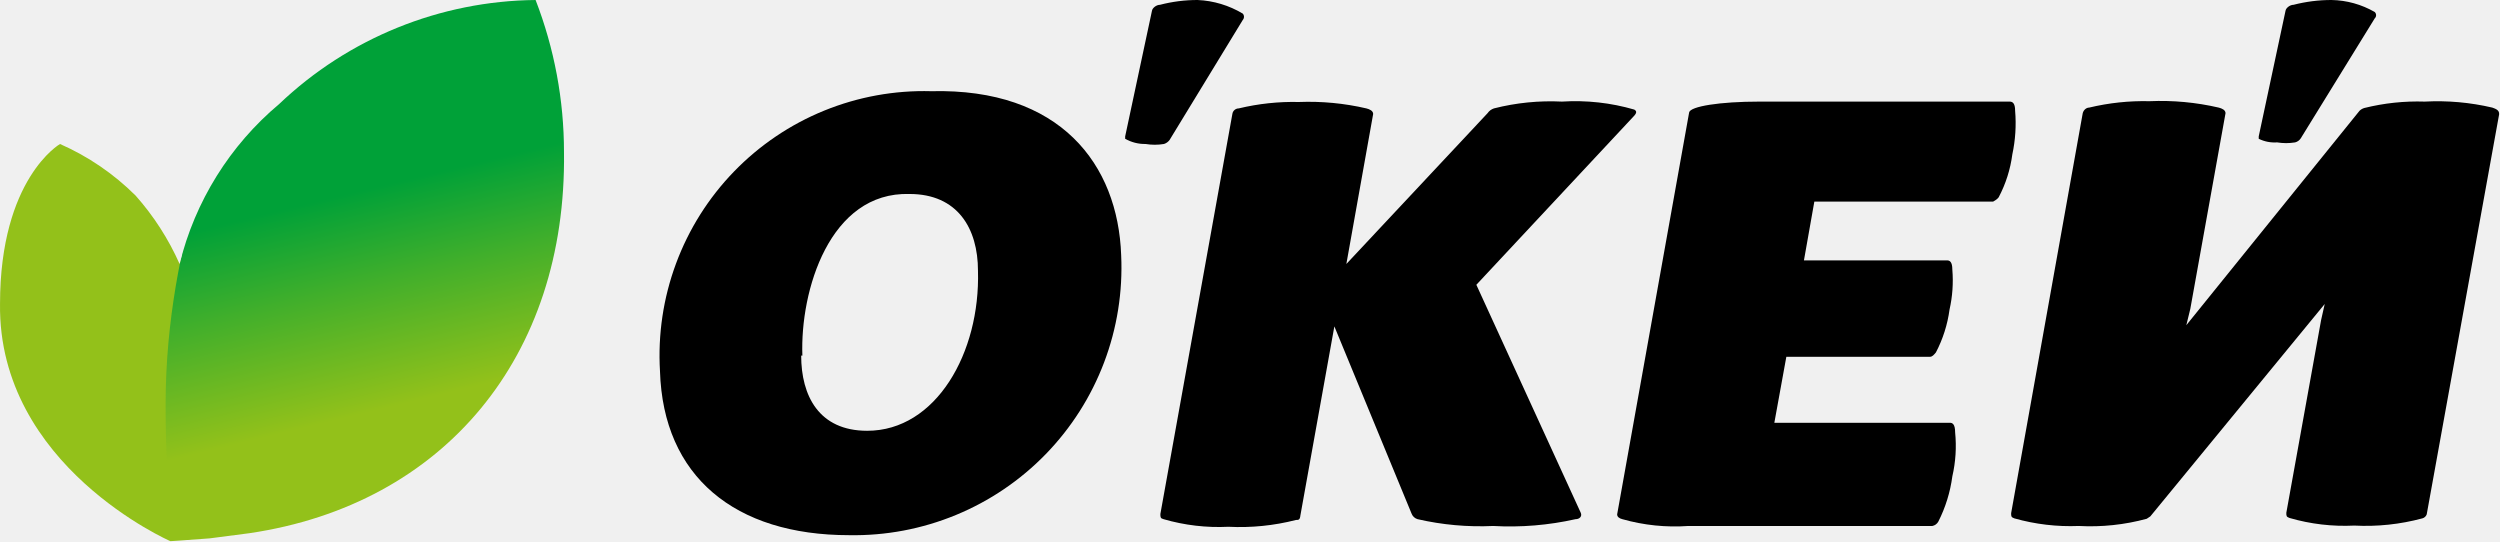
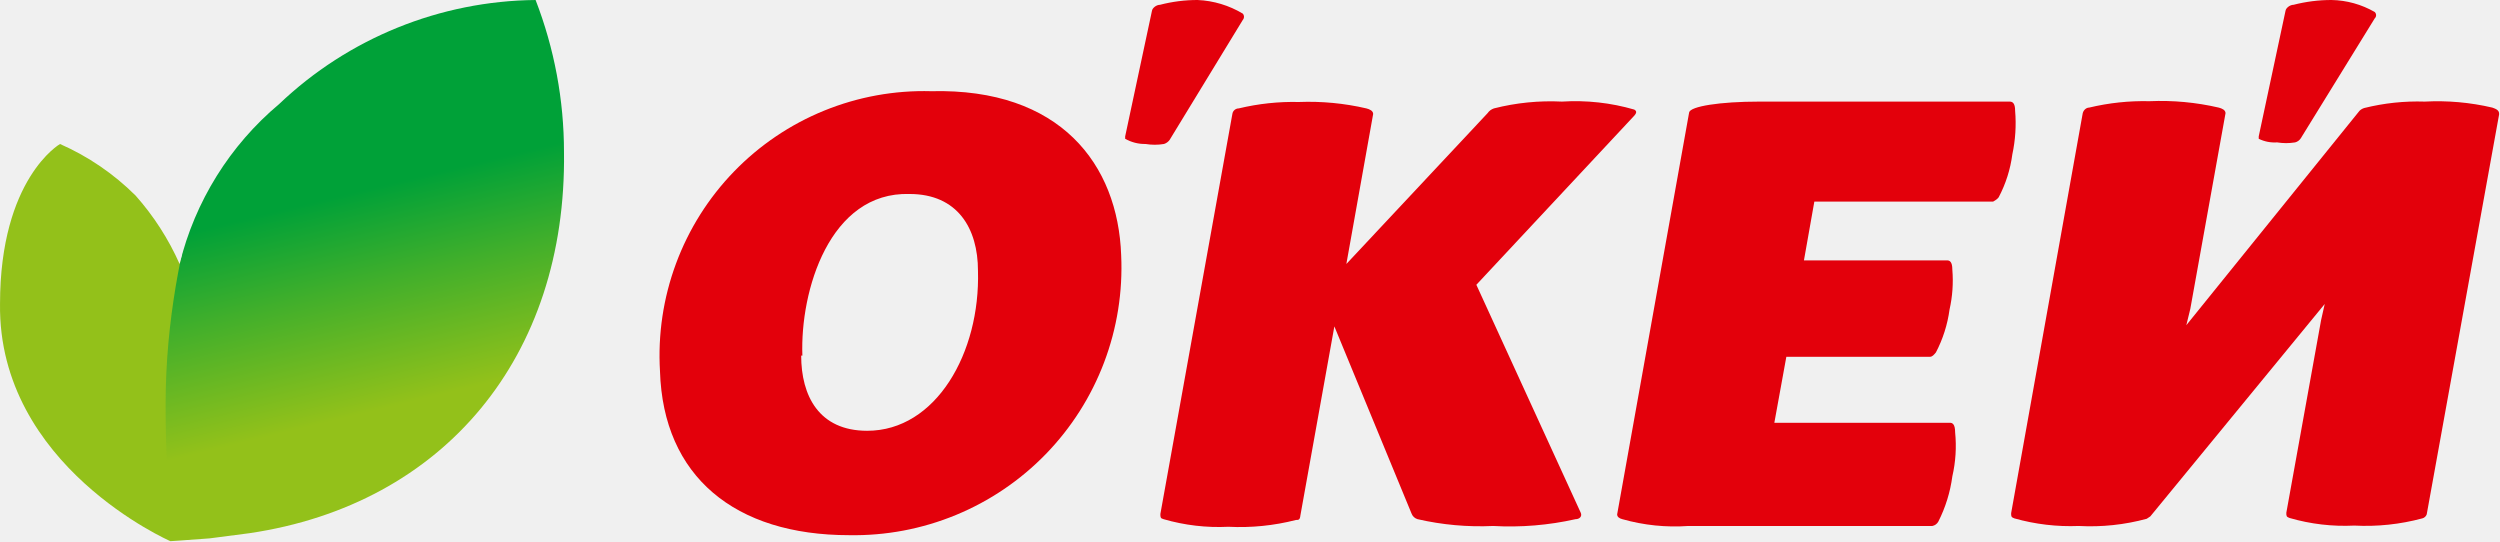
<svg xmlns="http://www.w3.org/2000/svg" width="425" height="92" viewBox="0 0 425 92" fill="none">
  <mask id="mask0_30618_104467" style="mask-type:alpha" maskUnits="userSpaceOnUse" x="0" y="0" width="96" height="92">
    <path d="M35.633 91.524C28.97 92 31.146 91.864 28.97 92C28.97 92 -0.337 79.217 0.003 51.678C0.003 30.327 10.203 24.479 10.203 24.479C14.99 26.586 19.347 29.559 23.054 33.251C26.131 36.718 28.654 40.64 30.534 44.878C33.145 34.243 39.075 24.717 47.465 17.679C59.23 6.478 74.807 0.159 91.051 0C94.24 8.242 95.876 17.002 95.879 25.839C96.355 60.653 75.48 85.744 42.433 90.64L35.633 91.524Z" fill="white" />
  </mask>
  <g mask="url(#mask0_30618_104467)">
    <path d="M22.034 21.079L-8.564 28.914L11.481 101.842L32.234 92.476C32.234 92.476 35.634 79.629 35.634 68.677C35.634 51.678 22.034 21.079 22.034 21.079Z" fill="url(#paint0_linear_30618_104467)" />
    <path d="M114.484 84.104L93.431 -2.72L62.832 4.08L39.034 17.679C39.034 17.679 28.153 40.405 28.154 68.677C28.154 96.95 32.859 103.897 32.859 103.897L114.484 84.104Z" fill="url(#paint1_linear_30618_104467)" />
  </g>
-   <path d="M342.572 18.835C342.572 17.476 342.096 17.271 341.62 17.271H299.122C292.322 17.271 287.359 18.087 287.155 19.107L274.915 87.444C274.915 87.852 275.255 88.124 275.799 88.26C279.444 89.293 283.24 89.684 287.019 89.416H328.497C328.711 89.374 328.913 89.285 329.09 89.156C329.266 89.026 329.412 88.86 329.517 88.668C330.737 86.259 331.541 83.662 331.897 80.985C332.462 78.534 332.623 76.007 332.373 73.505C332.373 72.077 331.897 71.873 331.489 71.873H301.638L303.678 60.654H328.089C328.497 60.654 328.769 60.314 329.109 59.906C330.296 57.633 331.078 55.171 331.421 52.63C331.925 50.401 332.085 48.108 331.897 45.83C331.897 44.47 331.421 44.266 331.013 44.266H306.67L308.438 34.271H338.832C338.832 34.271 339.512 33.931 339.784 33.523C340.98 31.254 341.763 28.79 342.096 26.247C342.619 23.813 342.779 21.316 342.572 18.835V18.835Z" fill="black" />
-   <path d="M239.965 87.308C240.05 87.535 240.186 87.739 240.363 87.904C240.54 88.069 240.753 88.191 240.985 88.26C245.196 89.227 249.52 89.616 253.836 89.416C258.536 89.68 263.25 89.291 267.844 88.26C268.524 88.26 269 87.784 268.728 87.172L250.98 48.414L277.839 19.651C278.315 19.107 278.179 18.835 277.839 18.631C273.846 17.468 269.682 17.008 265.532 17.271C261.642 17.079 257.746 17.468 253.972 18.427C253.529 18.572 253.147 18.858 252.884 19.243L228.881 44.878L233.437 19.379C233.437 18.835 232.825 18.563 232.281 18.427C228.516 17.554 224.652 17.188 220.79 17.339C217.357 17.259 213.929 17.625 210.59 18.427C210.046 18.427 209.57 18.835 209.502 19.379L197.263 87.376C197.263 87.92 197.263 88.124 197.807 88.26C201.381 89.299 205.104 89.736 208.822 89.552C212.689 89.748 216.563 89.358 220.314 88.396C220.722 88.396 220.994 88.396 221.062 87.648L226.841 55.486L239.965 87.308Z" fill="black" />
-   <path d="M423.693 18.291C419.93 17.409 416.061 17.065 412.202 17.271C408.745 17.159 405.29 17.525 401.934 18.359C401.627 18.45 401.347 18.613 401.118 18.835L371.675 55.282L372.355 52.494L378.339 19.243C378.339 18.699 377.727 18.427 377.183 18.291C373.329 17.397 369.372 17.031 365.42 17.203C361.964 17.12 358.513 17.486 355.152 18.291C354.676 18.291 354.2 18.699 354.064 19.243L341.893 87.24C341.893 87.784 341.893 87.92 342.437 88.124C345.995 89.13 349.69 89.566 353.384 89.416C357.278 89.627 361.18 89.214 364.944 88.192L365.556 87.784L395.202 51.678L394.59 54.398L388.675 87.172C388.675 87.716 388.675 87.852 389.219 88.056C392.793 89.096 396.516 89.532 400.234 89.348C404.128 89.552 408.029 89.139 411.794 88.124C411.964 88.08 412.121 87.995 412.251 87.876C412.382 87.758 412.481 87.61 412.541 87.444L424.849 19.447C424.917 18.699 424.237 18.495 423.693 18.291Z" fill="black" />
-   <path d="M396.358 1.54502e-06C394.179 -0.001 392.009 0.273 389.898 0.816C389.286 0.816 388.606 1.36 388.538 1.836L383.982 23.187C383.982 23.187 383.982 23.187 383.982 23.595C384.953 24.072 386.032 24.283 387.11 24.207C388.123 24.374 389.157 24.374 390.17 24.207C390.561 24.106 390.9 23.863 391.122 23.527L403.702 3.128C403.776 3.058 403.835 2.974 403.875 2.88C403.915 2.787 403.936 2.686 403.936 2.584C403.936 2.482 403.915 2.381 403.875 2.288C403.835 2.194 403.776 2.11 403.702 2.04C401.466 0.749 398.939 0.047 396.358 1.54502e-06V1.54502e-06Z" fill="black" />
-   <path d="M203.586 2.022e-06C201.429 -0.001 199.281 0.273 197.194 0.816C196.582 0.816 195.902 1.36 195.834 1.836L191.278 23.187C191.278 23.187 191.278 23.187 191.278 23.595C192.334 24.194 193.532 24.499 194.746 24.479C195.782 24.65 196.838 24.65 197.874 24.479C198.255 24.358 198.588 24.12 198.826 23.799L211.269 3.4C211.403 3.25 211.477 3.057 211.477 2.856C211.477 2.655 211.403 2.462 211.269 2.312C208.94 0.914 206.299 0.119 203.586 2.022e-06V2.022e-06Z" fill="black" />
-   <path d="M190.599 43.382C190.888 49.594 189.9 55.8 187.696 61.615C185.493 67.431 182.12 72.733 177.787 77.194C173.453 81.654 168.251 85.179 162.502 87.55C156.753 89.922 150.579 91.089 144.361 90.98C124.913 90.98 112.742 80.984 112.198 63.101C111.828 56.881 112.755 50.652 114.921 44.809C117.087 38.966 120.445 33.638 124.78 29.162C129.115 24.686 134.334 21.16 140.104 18.809C145.875 16.458 152.071 15.332 158.3 15.503C180.263 14.959 190.055 27.947 190.599 43.382ZM136.201 60.449C136.201 67.249 139.193 73.233 147.42 73.233C159.116 73.233 166.664 59.973 166.256 46.034C166.256 38.826 162.788 32.978 154.628 32.978C141.029 32.57 135.997 49.434 136.405 60.449H136.201Z" fill="black" />
+   <path d="M342.572 18.835C342.572 17.476 342.096 17.271 341.62 17.271H299.122C292.322 17.271 287.359 18.087 287.155 19.107L274.915 87.444C274.915 87.852 275.255 88.124 275.799 88.26C279.444 89.293 283.24 89.684 287.019 89.416H328.497C328.711 89.374 328.913 89.285 329.09 89.156C329.266 89.026 329.412 88.86 329.517 88.668C330.737 86.259 331.541 83.662 331.897 80.985C332.462 78.534 332.623 76.007 332.373 73.505C332.373 72.077 331.897 71.873 331.489 71.873H301.638L303.678 60.654H328.089C328.497 60.654 328.769 60.314 329.109 59.906C330.296 57.633 331.078 55.171 331.421 52.63C331.925 50.401 332.085 48.108 331.897 45.83C331.897 44.47 331.421 44.266 331.013 44.266H306.67L308.438 34.271H338.832C338.832 34.271 339.512 33.931 339.784 33.523C340.98 31.254 341.763 28.79 342.096 26.247C342.619 23.813 342.779 21.316 342.572 18.835V18.835Z" fill="#E3000B" />
+   <path d="M239.965 87.308C240.05 87.535 240.186 87.739 240.363 87.904C240.54 88.069 240.753 88.191 240.985 88.26C245.196 89.227 249.52 89.616 253.836 89.416C258.536 89.68 263.25 89.291 267.844 88.26C268.524 88.26 269 87.784 268.728 87.172L250.98 48.414L277.839 19.651C278.315 19.107 278.179 18.835 277.839 18.631C273.846 17.468 269.682 17.008 265.532 17.271C261.642 17.079 257.746 17.468 253.972 18.427C253.529 18.572 253.147 18.858 252.884 19.243L228.881 44.878L233.437 19.379C233.437 18.835 232.825 18.563 232.281 18.427C228.516 17.554 224.652 17.188 220.79 17.339C217.357 17.259 213.929 17.625 210.59 18.427C210.046 18.427 209.57 18.835 209.502 19.379L197.263 87.376C197.263 87.92 197.263 88.124 197.807 88.26C201.381 89.299 205.104 89.736 208.822 89.552C212.689 89.748 216.563 89.358 220.314 88.396C220.722 88.396 220.994 88.396 221.062 87.648L226.841 55.486L239.965 87.308Z" fill="#E3000B" />
+   <path d="M423.693 18.291C419.93 17.409 416.061 17.065 412.202 17.271C408.745 17.159 405.29 17.525 401.934 18.359C401.627 18.45 401.347 18.613 401.118 18.835L371.675 55.282L372.355 52.494L378.339 19.243C378.339 18.699 377.727 18.427 377.183 18.291C373.329 17.397 369.372 17.031 365.42 17.203C361.964 17.12 358.513 17.486 355.152 18.291C354.676 18.291 354.2 18.699 354.064 19.243L341.893 87.24C341.893 87.784 341.893 87.92 342.437 88.124C345.995 89.13 349.69 89.566 353.384 89.416C357.278 89.627 361.18 89.214 364.944 88.192L365.556 87.784L395.202 51.678L394.59 54.398L388.675 87.172C388.675 87.716 388.675 87.852 389.219 88.056C392.793 89.096 396.516 89.532 400.234 89.348C404.128 89.552 408.029 89.139 411.794 88.124C411.964 88.08 412.121 87.995 412.251 87.876C412.382 87.758 412.481 87.61 412.541 87.444L424.849 19.447C424.917 18.699 424.237 18.495 423.693 18.291Z" fill="#E3000B" />
+   <path d="M396.358 1.54502e-06C394.179 -0.001 392.009 0.273 389.898 0.816C389.286 0.816 388.606 1.36 388.538 1.836L383.982 23.187C383.982 23.187 383.982 23.187 383.982 23.595C384.953 24.072 386.032 24.283 387.11 24.207C388.123 24.374 389.157 24.374 390.17 24.207C390.561 24.106 390.9 23.863 391.122 23.527L403.702 3.128C403.776 3.058 403.835 2.974 403.875 2.88C403.915 2.787 403.936 2.686 403.936 2.584C403.936 2.482 403.915 2.381 403.875 2.288C403.835 2.194 403.776 2.11 403.702 2.04C401.466 0.749 398.939 0.047 396.358 1.54502e-06V1.54502e-06Z" fill="#E3000B" />
+   <path d="M203.586 2.022e-06C201.429 -0.001 199.281 0.273 197.194 0.816C196.582 0.816 195.902 1.36 195.834 1.836L191.278 23.187C191.278 23.187 191.278 23.187 191.278 23.595C192.334 24.194 193.532 24.499 194.746 24.479C195.782 24.65 196.838 24.65 197.874 24.479C198.255 24.358 198.588 24.12 198.826 23.799L211.269 3.4C211.403 3.25 211.477 3.057 211.477 2.856C211.477 2.655 211.403 2.462 211.269 2.312C208.94 0.914 206.299 0.119 203.586 2.022e-06V2.022e-06Z" fill="#E3000B" />
+   <path d="M190.599 43.382C190.888 49.594 189.9 55.8 187.696 61.615C185.493 67.431 182.12 72.733 177.787 77.194C173.453 81.654 168.251 85.179 162.502 87.55C156.753 89.922 150.579 91.089 144.361 90.98C124.913 90.98 112.742 80.984 112.198 63.101C111.828 56.881 112.755 50.652 114.921 44.809C117.087 38.966 120.445 33.638 124.78 29.162C129.115 24.686 134.334 21.16 140.104 18.809C145.875 16.458 152.071 15.332 158.3 15.503C180.263 14.959 190.055 27.947 190.599 43.382ZM136.201 60.449C136.201 67.249 139.193 73.233 147.42 73.233C159.116 73.233 166.664 59.973 166.256 46.034C166.256 38.826 162.788 32.978 154.628 32.978C141.029 32.57 135.997 49.434 136.405 60.449H136.201Z" fill="#E3000B" />
  <defs>
    <linearGradient id="paint0_linear_30618_104467" x1="-89296.3" y1="-185805" x2="-89149.2" y2="-185266" gradientUnits="userSpaceOnUse">
      <stop stop-color="#00A138" />
      <stop offset="0.33" stop-color="#41AF2B" />
      <stop offset="0.78" stop-color="#93C11A" />
      <stop offset="1" stop-color="#93C11A" />
    </linearGradient>
    <linearGradient id="paint1_linear_30618_104467" x1="65.409" y1="31.429" x2="76.567" y2="77.446" gradientUnits="userSpaceOnUse">
      <stop stop-color="#00A138" />
      <stop offset="0.33" stop-color="#41AF2B" />
      <stop offset="0.78" stop-color="#93C11A" />
      <stop offset="1" stop-color="#93C11A" />
    </linearGradient>
  </defs>
</svg>
